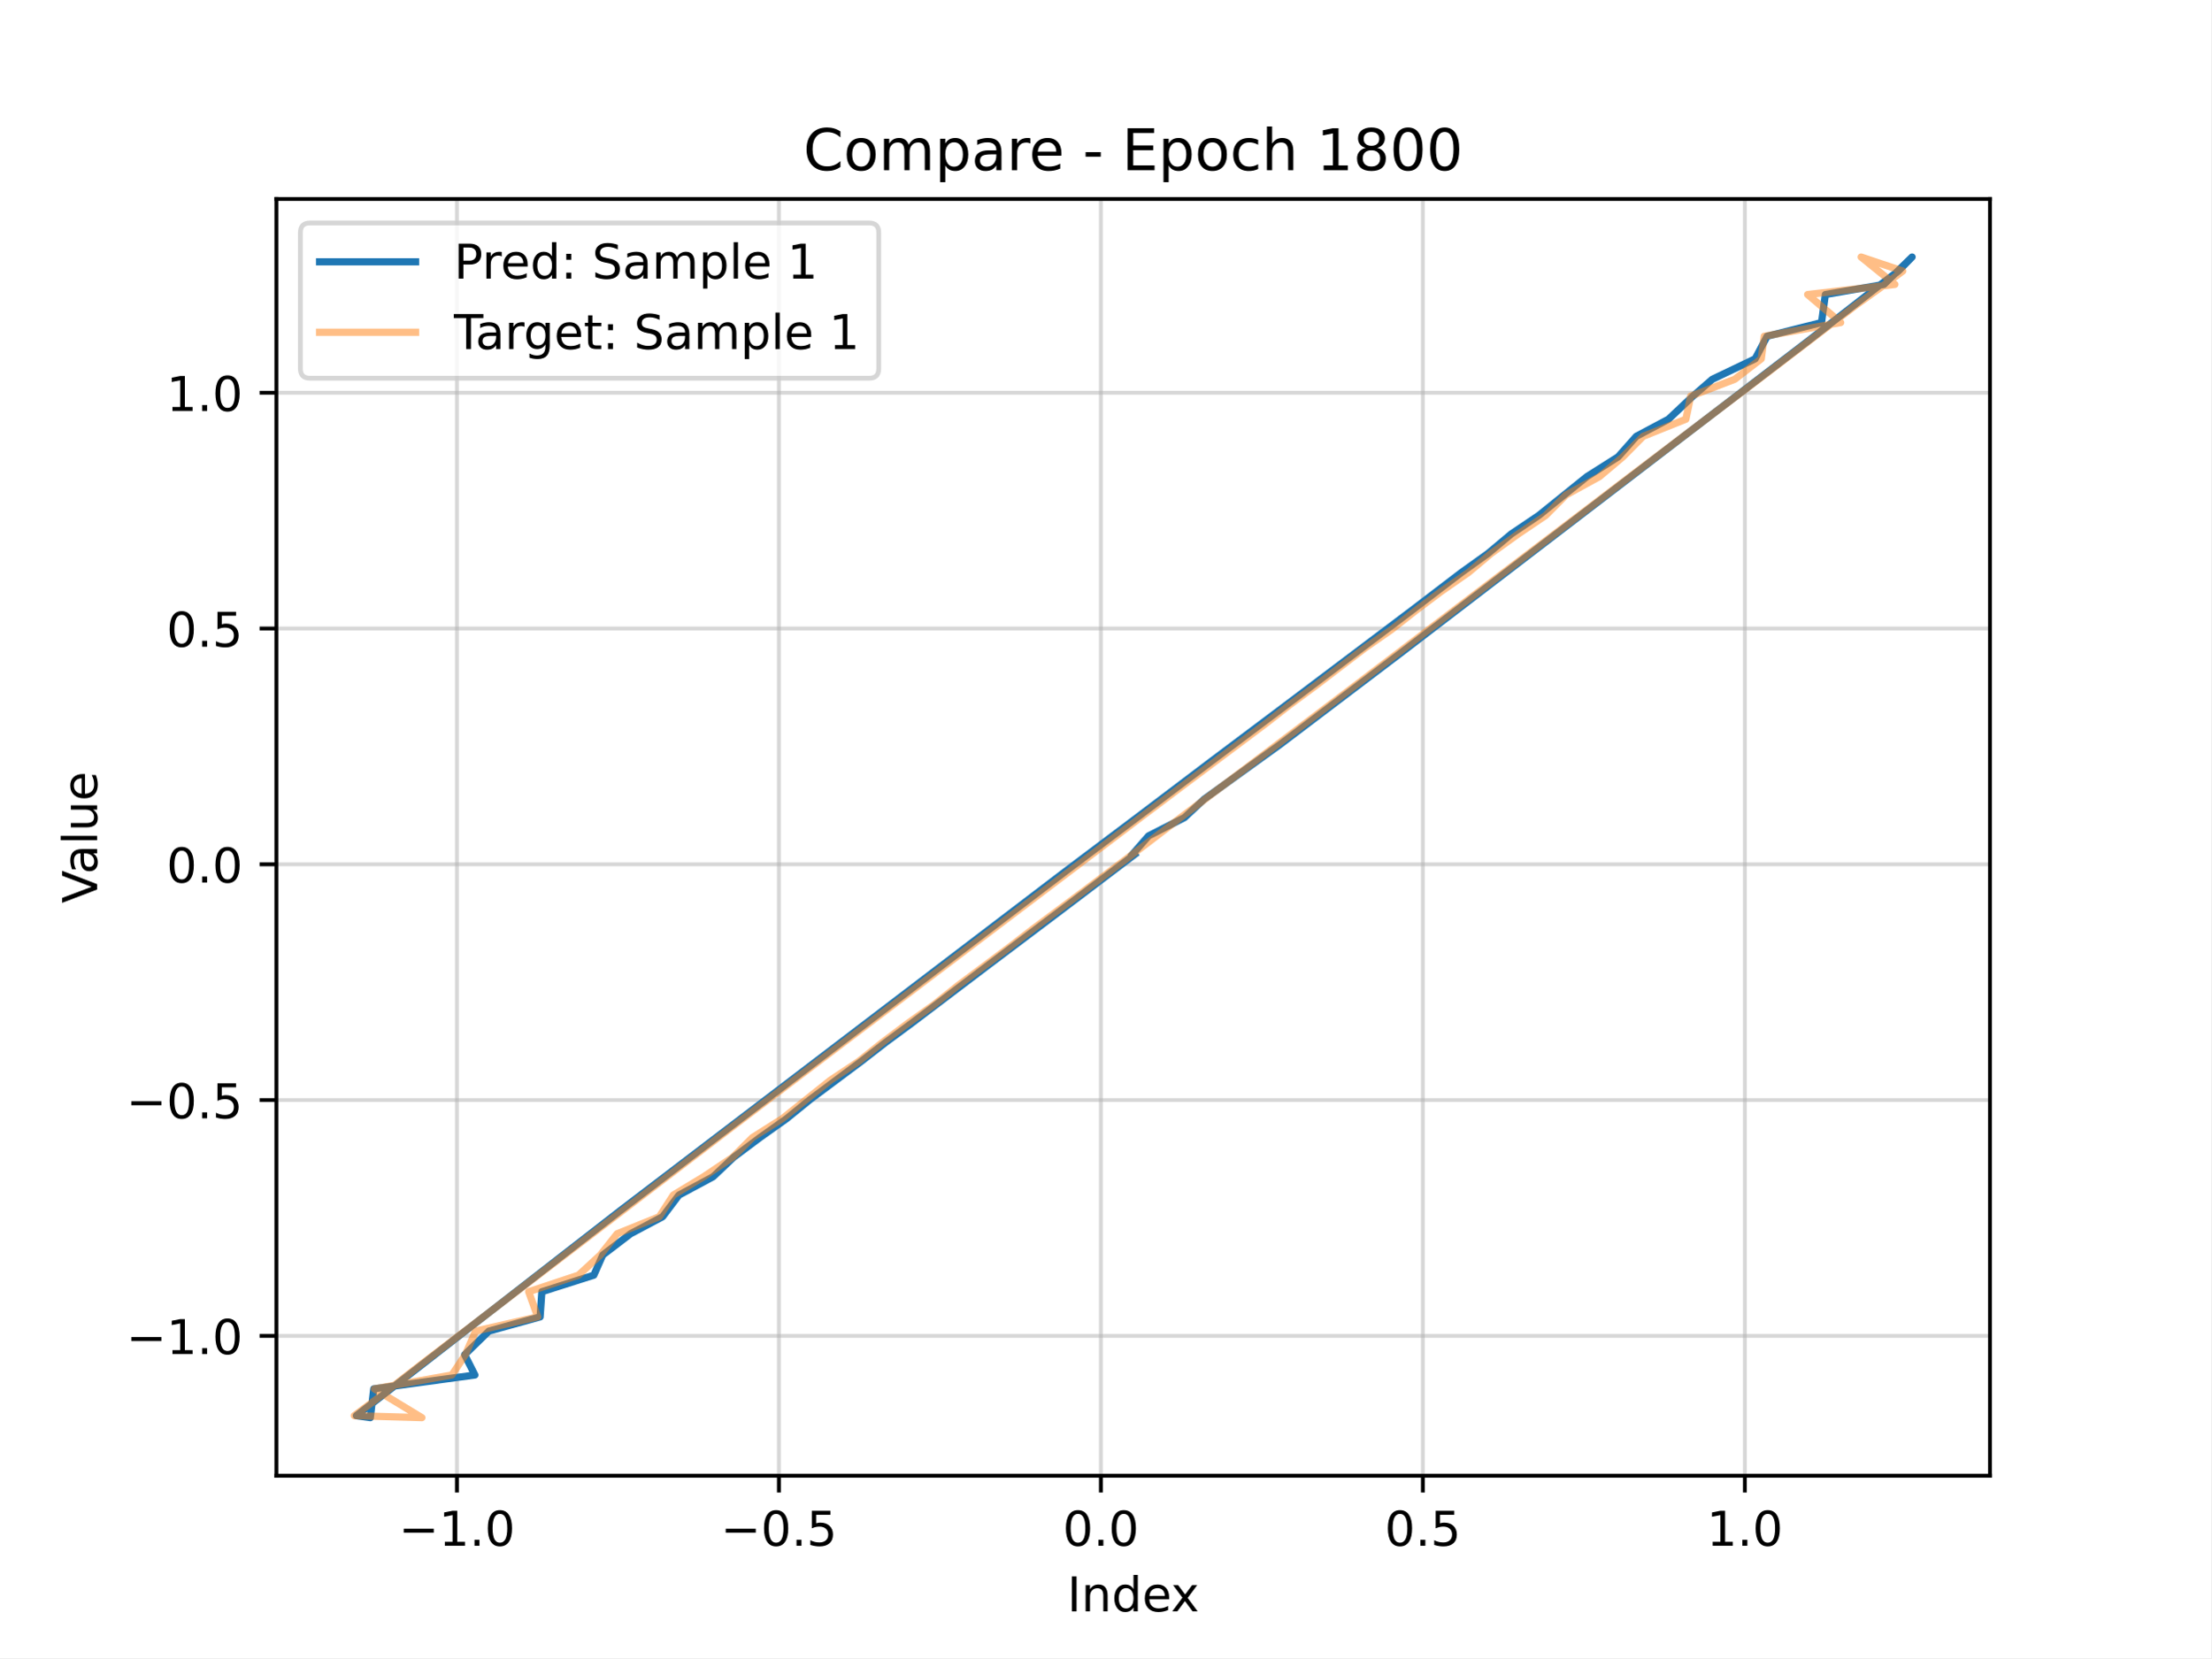
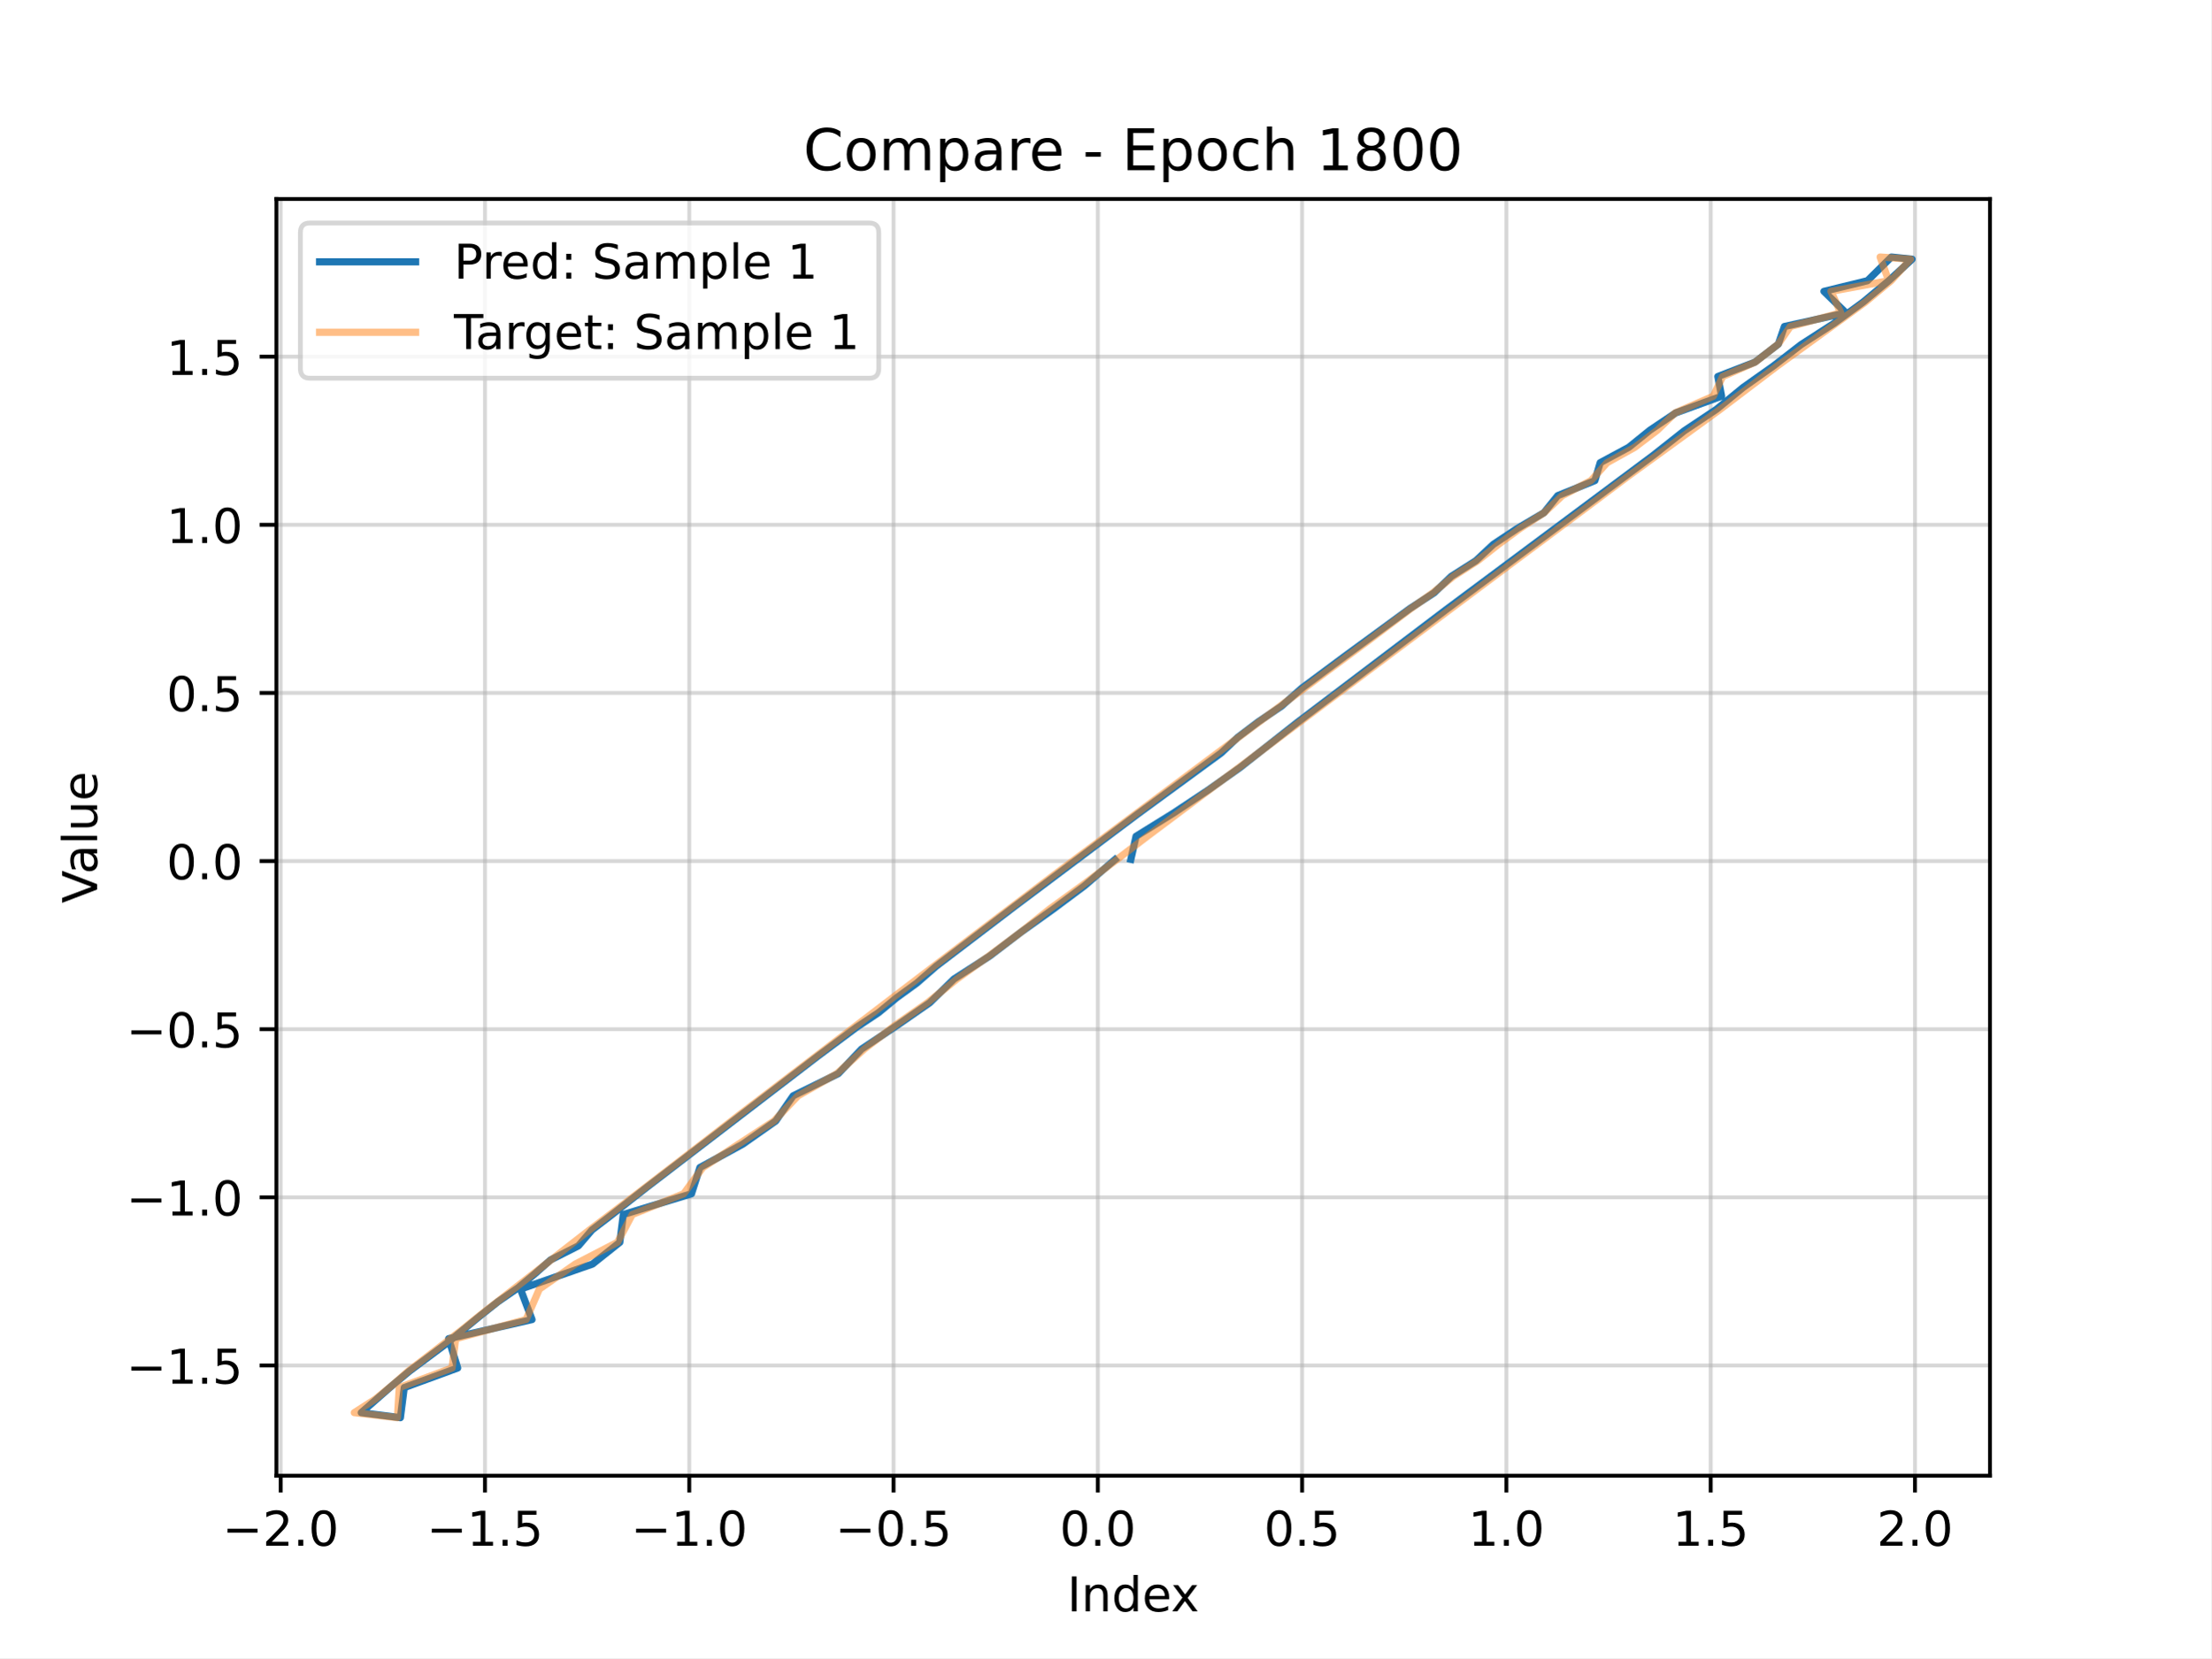
<svg xmlns="http://www.w3.org/2000/svg" xmlns:xlink="http://www.w3.org/1999/xlink" width="460.8pt" height="345.6pt" viewBox="0 0 460.8 345.6" version="1.1">
  <defs>
    <style type="text/css">*{stroke-linejoin: round; stroke-linecap: butt}</style>
  </defs>
  <g id="figure_1">
    <g id="patch_1">
      <path d="M 0 345.6  L 460.8 345.6  L 460.8 0  L 0 0  z " style="fill: #ffffff" />
    </g>
    <g id="axes_1">
      <g id="patch_2">
        <path d="M 57.6 307.584  L 414.72 307.584  L 414.72 41.472  L 57.6 41.472  z " style="fill: #ffffff" />
      </g>
      <g id="matplotlib.axis_1">
        <g id="xtick_1">
          <g id="line2d_1">
-             <path d="M 95.222 307.584  L 95.222 41.472  " clip-path="url(#p62a3e32795)" style="fill: none; stroke: #b0b0b0; stroke-opacity: 0.5; stroke-width: 0.8; stroke-linecap: square" />
+             <path d="M 58.492 307.584  L 58.492 41.472  " clip-path="url(#p20dc0b7705)" style="fill: none; stroke: #b0b0b0; stroke-opacity: 0.5; stroke-width: 0.8; stroke-linecap: square" />
          </g>
          <g id="line2d_2">
            <defs>
-               <path id="m753b77810e" d="M 0 0  L 0 3.5  " style="stroke: #000000; stroke-width: 0.8" />
-             </defs>
-             <g>
-               <use xlink:href="#m753b77810e" x="95.222" y="307.584" style="stroke: #000000; stroke-width: 0.8" />
+               <path id="mc7d17ba1d3" d="M 0 0  L 0 3.5  " style="stroke: #000000; stroke-width: 0.8" />
+             </defs>
+             <g>
+               <use xlink:href="#mc7d17ba1d3" x="58.492" y="307.584" style="stroke: #000000; stroke-width: 0.8" />
            </g>
          </g>
          <g id="text_1">
-             <g transform="translate(83.08013 322.1824) scale(0.1 -0.1)">
+             <g transform="translate(46.35071 322.1824) scale(0.1 -0.1)">
              <defs>
                <path id="DejaVuSans-2212" d="M 678 2272  L 4684 2272  L 4684 1741  L 678 1741  L 678 2272  z " transform="scale(0.015625)" />
-                 <path id="DejaVuSans-31" d="M 794 531  L 1825 531  L 1825 4091  L 703 3866  L 703 4441  L 1819 4666  L 2450 4666  L 2450 531  L 3481 531  L 3481 0  L 794 0  L 794 531  z " transform="scale(0.015625)" />
+                 <path id="DejaVuSans-32" d="M 1228 531  L 3431 531  L 3431 0  L 469 0  L 469 531  Q 828 903 1448 1529  Q 2069 2156 2228 2338  Q 2531 2678 2651 2914  Q 2772 3150 2772 3378  Q 2772 3750 2511 3984  Q 2250 4219 1831 4219  Q 1534 4219 1204 4116  Q 875 4013 500 3803  L 500 4441  Q 881 4594 1212 4672  Q 1544 4750 1819 4750  Q 2544 4750 2975 4387  Q 3406 4025 3406 3419  Q 3406 3131 3298 2873  Q 3191 2616 2906 2266  Q 2828 2175 2409 1742  Q 1991 1309 1228 531  z " transform="scale(0.015625)" />
                <path id="DejaVuSans-2e" d="M 684 794  L 1344 794  L 1344 0  L 684 0  L 684 794  z " transform="scale(0.015625)" />
                <path id="DejaVuSans-30" d="M 2034 4250  Q 1547 4250 1301 3770  Q 1056 3291 1056 2328  Q 1056 1369 1301 889  Q 1547 409 2034 409  Q 2525 409 2770 889  Q 3016 1369 3016 2328  Q 3016 3291 2770 3770  Q 2525 4250 2034 4250  z M 2034 4750  Q 2819 4750 3233 4129  Q 3647 3509 3647 2328  Q 3647 1150 3233 529  Q 2819 -91 2034 -91  Q 1250 -91 836 529  Q 422 1150 422 2328  Q 422 3509 836 4129  Q 1250 4750 2034 4750  z " transform="scale(0.015625)" />
              </defs>
              <use xlink:href="#DejaVuSans-2212" />
-               <use xlink:href="#DejaVuSans-31" transform="translate(83.78906 0)" />
+               <use xlink:href="#DejaVuSans-32" transform="translate(83.78906 0)" />
              <use xlink:href="#DejaVuSans-2e" transform="translate(147.4121 0)" />
              <use xlink:href="#DejaVuSans-30" transform="translate(179.1992 0)" />
            </g>
          </g>
        </g>
        <g id="xtick_2">
          <g id="line2d_3">
-             <path d="M 162.325 307.584  L 162.325 41.472  " clip-path="url(#p62a3e32795)" style="fill: none; stroke: #b0b0b0; stroke-opacity: 0.5; stroke-width: 0.8; stroke-linecap: square" />
+             <path d="M 101.067 307.584  L 101.067 41.472  " clip-path="url(#p20dc0b7705)" style="fill: none; stroke: #b0b0b0; stroke-opacity: 0.5; stroke-width: 0.8; stroke-linecap: square" />
          </g>
          <g id="line2d_4">
            <g>
-               <use xlink:href="#m753b77810e" x="162.325" y="307.584" style="stroke: #000000; stroke-width: 0.8" />
+               <use xlink:href="#mc7d17ba1d3" x="101.067" y="307.584" style="stroke: #000000; stroke-width: 0.8" />
            </g>
          </g>
          <g id="text_2">
-             <g transform="translate(150.184 322.1824) scale(0.1 -0.1)">
+             <g transform="translate(88.92594 322.1824) scale(0.1 -0.1)">
              <defs>
+                 <path id="DejaVuSans-31" d="M 794 531  L 1825 531  L 1825 4091  L 703 3866  L 703 4441  L 1819 4666  L 2450 4666  L 2450 531  L 3481 531  L 3481 0  L 794 0  L 794 531  z " transform="scale(0.015625)" />
                <path id="DejaVuSans-35" d="M 691 4666  L 3169 4666  L 3169 4134  L 1269 4134  L 1269 2991  Q 1406 3038 1543 3061  Q 1681 3084 1819 3084  Q 2600 3084 3056 2656  Q 3513 2228 3513 1497  Q 3513 744 3044 326  Q 2575 -91 1722 -91  Q 1428 -91 1123 -41  Q 819 9 494 109  L 494 744  Q 775 591 1075 516  Q 1375 441 1709 441  Q 2250 441 2565 725  Q 2881 1009 2881 1497  Q 2881 1984 2565 2268  Q 2250 2553 1709 2553  Q 1456 2553 1204 2497  Q 953 2441 691 2322  L 691 4666  z " transform="scale(0.015625)" />
              </defs>
              <use xlink:href="#DejaVuSans-2212" />
-               <use xlink:href="#DejaVuSans-30" transform="translate(83.78906 0)" />
+               <use xlink:href="#DejaVuSans-31" transform="translate(83.78906 0)" />
              <use xlink:href="#DejaVuSans-2e" transform="translate(147.4121 0)" />
              <use xlink:href="#DejaVuSans-35" transform="translate(179.1992 0)" />
            </g>
          </g>
        </g>
        <g id="xtick_3">
          <g id="line2d_5">
-             <path d="M 229.429 307.584  L 229.429 41.472  " clip-path="url(#p62a3e32795)" style="fill: none; stroke: #b0b0b0; stroke-opacity: 0.5; stroke-width: 0.8; stroke-linecap: square" />
+             <path d="M 143.643 307.584  L 143.643 41.472  " clip-path="url(#p20dc0b7705)" style="fill: none; stroke: #b0b0b0; stroke-opacity: 0.5; stroke-width: 0.8; stroke-linecap: square" />
          </g>
          <g id="line2d_6">
            <g>
-               <use xlink:href="#m753b77810e" x="229.429" y="307.584" style="stroke: #000000; stroke-width: 0.8" />
+               <use xlink:href="#mc7d17ba1d3" x="143.643" y="307.584" style="stroke: #000000; stroke-width: 0.8" />
            </g>
          </g>
          <g id="text_3">
-             <g transform="translate(221.4778 322.1824) scale(0.1 -0.1)">
-               <use xlink:href="#DejaVuSans-30" />
-               <use xlink:href="#DejaVuSans-2e" transform="translate(63.62305 0)" />
-               <use xlink:href="#DejaVuSans-30" transform="translate(95.41016 0)" />
+             <g transform="translate(131.5012 322.1824) scale(0.1 -0.1)">
+               <use xlink:href="#DejaVuSans-2212" />
+               <use xlink:href="#DejaVuSans-31" transform="translate(83.78906 0)" />
+               <use xlink:href="#DejaVuSans-2e" transform="translate(147.4121 0)" />
+               <use xlink:href="#DejaVuSans-30" transform="translate(179.1992 0)" />
            </g>
          </g>
        </g>
        <g id="xtick_4">
          <g id="line2d_7">
-             <path d="M 296.533 307.584  L 296.533 41.472  " clip-path="url(#p62a3e32795)" style="fill: none; stroke: #b0b0b0; stroke-opacity: 0.5; stroke-width: 0.8; stroke-linecap: square" />
+             <path d="M 186.218 307.584  L 186.218 41.472  " clip-path="url(#p20dc0b7705)" style="fill: none; stroke: #b0b0b0; stroke-opacity: 0.5; stroke-width: 0.8; stroke-linecap: square" />
          </g>
          <g id="line2d_8">
            <g>
-               <use xlink:href="#m753b77810e" x="296.533" y="307.584" style="stroke: #000000; stroke-width: 0.8" />
+               <use xlink:href="#mc7d17ba1d3" x="186.218" y="307.584" style="stroke: #000000; stroke-width: 0.8" />
            </g>
          </g>
          <g id="text_4">
-             <g transform="translate(288.5817 322.1824) scale(0.1 -0.1)">
-               <use xlink:href="#DejaVuSans-30" />
-               <use xlink:href="#DejaVuSans-2e" transform="translate(63.62305 0)" />
-               <use xlink:href="#DejaVuSans-35" transform="translate(95.41016 0)" />
+             <g transform="translate(174.0764 322.1824) scale(0.1 -0.1)">
+               <use xlink:href="#DejaVuSans-2212" />
+               <use xlink:href="#DejaVuSans-30" transform="translate(83.78906 0)" />
+               <use xlink:href="#DejaVuSans-2e" transform="translate(147.4121 0)" />
+               <use xlink:href="#DejaVuSans-35" transform="translate(179.1992 0)" />
            </g>
          </g>
        </g>
        <g id="xtick_5">
          <g id="line2d_9">
-             <path d="M 363.637 307.584  L 363.637 41.472  " clip-path="url(#p62a3e32795)" style="fill: none; stroke: #b0b0b0; stroke-opacity: 0.5; stroke-width: 0.8; stroke-linecap: square" />
+             <path d="M 228.793 307.584  L 228.793 41.472  " clip-path="url(#p20dc0b7705)" style="fill: none; stroke: #b0b0b0; stroke-opacity: 0.5; stroke-width: 0.8; stroke-linecap: square" />
          </g>
          <g id="line2d_10">
            <g>
-               <use xlink:href="#m753b77810e" x="363.637" y="307.584" style="stroke: #000000; stroke-width: 0.8" />
+               <use xlink:href="#mc7d17ba1d3" x="228.793" y="307.584" style="stroke: #000000; stroke-width: 0.8" />
            </g>
          </g>
          <g id="text_5">
-             <g transform="translate(355.6856 322.1824) scale(0.1 -0.1)">
+             <g transform="translate(220.8415 322.1824) scale(0.1 -0.1)">
+               <use xlink:href="#DejaVuSans-30" />
+               <use xlink:href="#DejaVuSans-2e" transform="translate(63.62305 0)" />
+               <use xlink:href="#DejaVuSans-30" transform="translate(95.41016 0)" />
+             </g>
+           </g>
+         </g>
+         <g id="xtick_6">
+           <g id="line2d_11">
+             <path d="M 271.368 307.584  L 271.368 41.472  " clip-path="url(#p20dc0b7705)" style="fill: none; stroke: #b0b0b0; stroke-opacity: 0.5; stroke-width: 0.8; stroke-linecap: square" />
+           </g>
+           <g id="line2d_12">
+             <g>
+               <use xlink:href="#mc7d17ba1d3" x="271.368" y="307.584" style="stroke: #000000; stroke-width: 0.8" />
+             </g>
+           </g>
+           <g id="text_6">
+             <g transform="translate(263.4167 322.1824) scale(0.1 -0.1)">
+               <use xlink:href="#DejaVuSans-30" />
+               <use xlink:href="#DejaVuSans-2e" transform="translate(63.62305 0)" />
+               <use xlink:href="#DejaVuSans-35" transform="translate(95.41016 0)" />
+             </g>
+           </g>
+         </g>
+         <g id="xtick_7">
+           <g id="line2d_13">
+             <path d="M 313.943 307.584  L 313.943 41.472  " clip-path="url(#p20dc0b7705)" style="fill: none; stroke: #b0b0b0; stroke-opacity: 0.5; stroke-width: 0.8; stroke-linecap: square" />
+           </g>
+           <g id="line2d_14">
+             <g>
+               <use xlink:href="#mc7d17ba1d3" x="313.943" y="307.584" style="stroke: #000000; stroke-width: 0.8" />
+             </g>
+           </g>
+           <g id="text_7">
+             <g transform="translate(305.9919 322.1824) scale(0.1 -0.1)">
              <use xlink:href="#DejaVuSans-31" />
              <use xlink:href="#DejaVuSans-2e" transform="translate(63.62305 0)" />
              <use xlink:href="#DejaVuSans-30" transform="translate(95.41016 0)" />
            </g>
          </g>
        </g>
-         <g id="text_6">
+         <g id="xtick_8">
+           <g id="line2d_15">
+             <path d="M 356.519 307.584  L 356.519 41.472  " clip-path="url(#p20dc0b7705)" style="fill: none; stroke: #b0b0b0; stroke-opacity: 0.5; stroke-width: 0.8; stroke-linecap: square" />
+           </g>
+           <g id="line2d_16">
+             <g>
+               <use xlink:href="#mc7d17ba1d3" x="356.519" y="307.584" style="stroke: #000000; stroke-width: 0.8" />
+             </g>
+           </g>
+           <g id="text_8">
+             <g transform="translate(348.5672 322.1824) scale(0.1 -0.1)">
+               <use xlink:href="#DejaVuSans-31" />
+               <use xlink:href="#DejaVuSans-2e" transform="translate(63.62305 0)" />
+               <use xlink:href="#DejaVuSans-35" transform="translate(95.41016 0)" />
+             </g>
+           </g>
+         </g>
+         <g id="xtick_9">
+           <g id="line2d_17">
+             <path d="M 399.094 307.584  L 399.094 41.472  " clip-path="url(#p20dc0b7705)" style="fill: none; stroke: #b0b0b0; stroke-opacity: 0.5; stroke-width: 0.8; stroke-linecap: square" />
+           </g>
+           <g id="line2d_18">
+             <g>
+               <use xlink:href="#mc7d17ba1d3" x="399.094" y="307.584" style="stroke: #000000; stroke-width: 0.8" />
+             </g>
+           </g>
+           <g id="text_9">
+             <g transform="translate(391.1424 322.1824) scale(0.1 -0.1)">
+               <use xlink:href="#DejaVuSans-32" />
+               <use xlink:href="#DejaVuSans-2e" transform="translate(63.62305 0)" />
+               <use xlink:href="#DejaVuSans-30" transform="translate(95.41016 0)" />
+             </g>
+           </g>
+         </g>
+         <g id="text_10">
          <g transform="translate(222.3936 335.8606) scale(0.1 -0.1)">
            <defs>
              <path id="DejaVuSans-49" d="M 628 4666  L 1259 4666  L 1259 0  L 628 0  L 628 4666  z " transform="scale(0.015625)" />
              <path id="DejaVuSans-6e" d="M 3513 2113  L 3513 0  L 2938 0  L 2938 2094  Q 2938 2591 2744 2837  Q 2550 3084 2163 3084  Q 1697 3084 1428 2787  Q 1159 2491 1159 1978  L 1159 0  L 581 0  L 581 3500  L 1159 3500  L 1159 2956  Q 1366 3272 1645 3428  Q 1925 3584 2291 3584  Q 2894 3584 3203 3211  Q 3513 2838 3513 2113  z " transform="scale(0.015625)" />
              <path id="DejaVuSans-64" d="M 2906 2969  L 2906 4863  L 3481 4863  L 3481 0  L 2906 0  L 2906 525  Q 2725 213 2448 61  Q 2172 -91 1784 -91  Q 1150 -91 751 415  Q 353 922 353 1747  Q 353 2572 751 3078  Q 1150 3584 1784 3584  Q 2172 3584 2448 3432  Q 2725 3281 2906 2969  z M 947 1747  Q 947 1113 1208 752  Q 1469 391 1925 391  Q 2381 391 2643 752  Q 2906 1113 2906 1747  Q 2906 2381 2643 2742  Q 2381 3103 1925 3103  Q 1469 3103 1208 2742  Q 947 2381 947 1747  z " transform="scale(0.015625)" />
              <path id="DejaVuSans-65" d="M 3597 1894  L 3597 1613  L 953 1613  Q 991 1019 1311 708  Q 1631 397 2203 397  Q 2534 397 2845 478  Q 3156 559 3463 722  L 3463 178  Q 3153 47 2828 -22  Q 2503 -91 2169 -91  Q 1331 -91 842 396  Q 353 884 353 1716  Q 353 2575 817 3079  Q 1281 3584 2069 3584  Q 2775 3584 3186 3129  Q 3597 2675 3597 1894  z M 3022 2063  Q 3016 2534 2758 2815  Q 2500 3097 2075 3097  Q 1594 3097 1305 2825  Q 1016 2553 972 2059  L 3022 2063  z " transform="scale(0.015625)" />
              <path id="DejaVuSans-78" d="M 3513 3500  L 2247 1797  L 3578 0  L 2900 0  L 1881 1375  L 863 0  L 184 0  L 1544 1831  L 300 3500  L 978 3500  L 1906 2253  L 2834 3500  L 3513 3500  z " transform="scale(0.015625)" />
            </defs>
            <use xlink:href="#DejaVuSans-49" />
            <use xlink:href="#DejaVuSans-6e" transform="translate(29.49219 0)" />
            <use xlink:href="#DejaVuSans-64" transform="translate(92.87109 0)" />
            <use xlink:href="#DejaVuSans-65" transform="translate(156.3477 0)" />
            <use xlink:href="#DejaVuSans-78" transform="translate(216.1211 0)" />
          </g>
        </g>
      </g>
      <g id="matplotlib.axis_2">
        <g id="ytick_1">
-           <g id="line2d_11">
-             <path d="M 57.6 278.435  L 414.72 278.435  " clip-path="url(#p62a3e32795)" style="fill: none; stroke: #b0b0b0; stroke-opacity: 0.5; stroke-width: 0.8; stroke-linecap: square" />
-           </g>
-           <g id="line2d_12">
-             <defs>
-               <path id="m5dc4ba944e" d="M 0 0  L -3.5 0  " style="stroke: #000000; stroke-width: 0.8" />
-             </defs>
-             <g>
-               <use xlink:href="#m5dc4ba944e" x="57.6" y="278.435" style="stroke: #000000; stroke-width: 0.8" />
-             </g>
-           </g>
-           <g id="text_7">
-             <g transform="translate(26.31719 282.2339) scale(0.1 -0.1)">
+           <g id="line2d_19">
+             <path d="M 57.6 284.604  L 414.72 284.604  " clip-path="url(#p20dc0b7705)" style="fill: none; stroke: #b0b0b0; stroke-opacity: 0.5; stroke-width: 0.8; stroke-linecap: square" />
+           </g>
+           <g id="line2d_20">
+             <defs>
+               <path id="mb93d6763cd" d="M 0 0  L -3.5 0  " style="stroke: #000000; stroke-width: 0.8" />
+             </defs>
+             <g>
+               <use xlink:href="#mb93d6763cd" x="57.6" y="284.604" style="stroke: #000000; stroke-width: 0.8" />
+             </g>
+           </g>
+           <g id="text_11">
+             <g transform="translate(26.31719 288.4031) scale(0.1 -0.1)">
              <use xlink:href="#DejaVuSans-2212" />
              <use xlink:href="#DejaVuSans-31" transform="translate(83.78906 0)" />
              <use xlink:href="#DejaVuSans-2e" transform="translate(147.4121 0)" />
+               <use xlink:href="#DejaVuSans-35" transform="translate(179.1992 0)" />
+             </g>
+           </g>
+         </g>
+         <g id="ytick_2">
+           <g id="line2d_21">
+             <path d="M 57.6 249.56  L 414.72 249.56  " clip-path="url(#p20dc0b7705)" style="fill: none; stroke: #b0b0b0; stroke-opacity: 0.5; stroke-width: 0.8; stroke-linecap: square" />
+           </g>
+           <g id="line2d_22">
+             <g>
+               <use xlink:href="#mb93d6763cd" x="57.6" y="249.56" style="stroke: #000000; stroke-width: 0.8" />
+             </g>
+           </g>
+           <g id="text_12">
+             <g transform="translate(26.31719 253.3591) scale(0.1 -0.1)">
+               <use xlink:href="#DejaVuSans-2212" />
+               <use xlink:href="#DejaVuSans-31" transform="translate(83.78906 0)" />
+               <use xlink:href="#DejaVuSans-2e" transform="translate(147.4121 0)" />
              <use xlink:href="#DejaVuSans-30" transform="translate(179.1992 0)" />
            </g>
          </g>
        </g>
-         <g id="ytick_2">
-           <g id="line2d_13">
-             <path d="M 57.6 229.29  L 414.72 229.29  " clip-path="url(#p62a3e32795)" style="fill: none; stroke: #b0b0b0; stroke-opacity: 0.5; stroke-width: 0.8; stroke-linecap: square" />
-           </g>
-           <g id="line2d_14">
-             <g>
-               <use xlink:href="#m5dc4ba944e" x="57.6" y="229.29" style="stroke: #000000; stroke-width: 0.8" />
-             </g>
-           </g>
-           <g id="text_8">
-             <g transform="translate(26.31719 233.0888) scale(0.1 -0.1)">
+         <g id="ytick_3">
+           <g id="line2d_23">
+             <path d="M 57.6 214.516  L 414.72 214.516  " clip-path="url(#p20dc0b7705)" style="fill: none; stroke: #b0b0b0; stroke-opacity: 0.5; stroke-width: 0.8; stroke-linecap: square" />
+           </g>
+           <g id="line2d_24">
+             <g>
+               <use xlink:href="#mb93d6763cd" x="57.6" y="214.516" style="stroke: #000000; stroke-width: 0.8" />
+             </g>
+           </g>
+           <g id="text_13">
+             <g transform="translate(26.31719 218.3152) scale(0.1 -0.1)">
              <use xlink:href="#DejaVuSans-2212" />
              <use xlink:href="#DejaVuSans-30" transform="translate(83.78906 0)" />
              <use xlink:href="#DejaVuSans-2e" transform="translate(147.4121 0)" />
              <use xlink:href="#DejaVuSans-35" transform="translate(179.1992 0)" />
            </g>
          </g>
        </g>
-         <g id="ytick_3">
-           <g id="line2d_15">
-             <path d="M 57.6 180.145  L 414.72 180.145  " clip-path="url(#p62a3e32795)" style="fill: none; stroke: #b0b0b0; stroke-opacity: 0.5; stroke-width: 0.8; stroke-linecap: square" />
-           </g>
-           <g id="line2d_16">
-             <g>
-               <use xlink:href="#m5dc4ba944e" x="57.6" y="180.145" style="stroke: #000000; stroke-width: 0.8" />
-             </g>
-           </g>
-           <g id="text_9">
-             <g transform="translate(34.69687 183.9438) scale(0.1 -0.1)">
+         <g id="ytick_4">
+           <g id="line2d_25">
+             <path d="M 57.6 179.472  L 414.72 179.472  " clip-path="url(#p20dc0b7705)" style="fill: none; stroke: #b0b0b0; stroke-opacity: 0.5; stroke-width: 0.8; stroke-linecap: square" />
+           </g>
+           <g id="line2d_26">
+             <g>
+               <use xlink:href="#mb93d6763cd" x="57.6" y="179.472" style="stroke: #000000; stroke-width: 0.8" />
+             </g>
+           </g>
+           <g id="text_14">
+             <g transform="translate(34.69687 183.2712) scale(0.1 -0.1)">
              <use xlink:href="#DejaVuSans-30" />
              <use xlink:href="#DejaVuSans-2e" transform="translate(63.62305 0)" />
              <use xlink:href="#DejaVuSans-30" transform="translate(95.41016 0)" />
            </g>
          </g>
        </g>
-         <g id="ytick_4">
-           <g id="line2d_17">
-             <path d="M 57.6 130.999  L 414.72 130.999  " clip-path="url(#p62a3e32795)" style="fill: none; stroke: #b0b0b0; stroke-opacity: 0.5; stroke-width: 0.8; stroke-linecap: square" />
-           </g>
-           <g id="line2d_18">
-             <g>
-               <use xlink:href="#m5dc4ba944e" x="57.6" y="130.999" style="stroke: #000000; stroke-width: 0.8" />
-             </g>
-           </g>
-           <g id="text_10">
-             <g transform="translate(34.69687 134.7987) scale(0.1 -0.1)">
+         <g id="ytick_5">
+           <g id="line2d_27">
+             <path d="M 57.6 144.428  L 414.72 144.428  " clip-path="url(#p20dc0b7705)" style="fill: none; stroke: #b0b0b0; stroke-opacity: 0.5; stroke-width: 0.8; stroke-linecap: square" />
+           </g>
+           <g id="line2d_28">
+             <g>
+               <use xlink:href="#mb93d6763cd" x="57.6" y="144.428" style="stroke: #000000; stroke-width: 0.8" />
+             </g>
+           </g>
+           <g id="text_15">
+             <g transform="translate(34.69687 148.2273) scale(0.1 -0.1)">
              <use xlink:href="#DejaVuSans-30" />
              <use xlink:href="#DejaVuSans-2e" transform="translate(63.62305 0)" />
              <use xlink:href="#DejaVuSans-35" transform="translate(95.41016 0)" />
            </g>
          </g>
        </g>
-         <g id="ytick_5">
-           <g id="line2d_19">
-             <path d="M 57.6 81.854  L 414.72 81.854  " clip-path="url(#p62a3e32795)" style="fill: none; stroke: #b0b0b0; stroke-opacity: 0.5; stroke-width: 0.8; stroke-linecap: square" />
-           </g>
-           <g id="line2d_20">
-             <g>
-               <use xlink:href="#m5dc4ba944e" x="57.6" y="81.854" style="stroke: #000000; stroke-width: 0.8" />
-             </g>
-           </g>
-           <g id="text_11">
-             <g transform="translate(34.69687 85.65366) scale(0.1 -0.1)">
+         <g id="ytick_6">
+           <g id="line2d_29">
+             <path d="M 57.6 109.384  L 414.72 109.384  " clip-path="url(#p20dc0b7705)" style="fill: none; stroke: #b0b0b0; stroke-opacity: 0.5; stroke-width: 0.8; stroke-linecap: square" />
+           </g>
+           <g id="line2d_30">
+             <g>
+               <use xlink:href="#mb93d6763cd" x="57.6" y="109.384" style="stroke: #000000; stroke-width: 0.8" />
+             </g>
+           </g>
+           <g id="text_16">
+             <g transform="translate(34.69687 113.1833) scale(0.1 -0.1)">
              <use xlink:href="#DejaVuSans-31" />
              <use xlink:href="#DejaVuSans-2e" transform="translate(63.62305 0)" />
              <use xlink:href="#DejaVuSans-30" transform="translate(95.41016 0)" />
            </g>
          </g>
        </g>
-         <g id="text_12">
+         <g id="ytick_7">
+           <g id="line2d_31">
+             <path d="M 57.6 74.34  L 414.72 74.34  " clip-path="url(#p20dc0b7705)" style="fill: none; stroke: #b0b0b0; stroke-opacity: 0.5; stroke-width: 0.8; stroke-linecap: square" />
+           </g>
+           <g id="line2d_32">
+             <g>
+               <use xlink:href="#mb93d6763cd" x="57.6" y="74.34" style="stroke: #000000; stroke-width: 0.8" />
+             </g>
+           </g>
+           <g id="text_17">
+             <g transform="translate(34.69687 78.13939) scale(0.1 -0.1)">
+               <use xlink:href="#DejaVuSans-31" />
+               <use xlink:href="#DejaVuSans-2e" transform="translate(63.62305 0)" />
+               <use xlink:href="#DejaVuSans-35" transform="translate(95.41016 0)" />
+             </g>
+           </g>
+         </g>
+         <g id="text_18">
          <g transform="translate(20.2375 188.2593) rotate(-90) scale(0.1 -0.1)">
            <defs>
              <path id="DejaVuSans-56" d="M 1831 0  L 50 4666  L 709 4666  L 2188 738  L 3669 4666  L 4325 4666  L 2547 0  L 1831 0  z " transform="scale(0.015625)" />
              <path id="DejaVuSans-61" d="M 2194 1759  Q 1497 1759 1228 1600  Q 959 1441 959 1056  Q 959 750 1161 570  Q 1363 391 1709 391  Q 2188 391 2477 730  Q 2766 1069 2766 1631  L 2766 1759  L 2194 1759  z M 3341 1997  L 3341 0  L 2766 0  L 2766 531  Q 2569 213 2275 61  Q 1981 -91 1556 -91  Q 1019 -91 701 211  Q 384 513 384 1019  Q 384 1609 779 1909  Q 1175 2209 1959 2209  L 2766 2209  L 2766 2266  Q 2766 2663 2505 2880  Q 2244 3097 1772 3097  Q 1472 3097 1187 3025  Q 903 2953 641 2809  L 641 3341  Q 956 3463 1253 3523  Q 1550 3584 1831 3584  Q 2591 3584 2966 3190  Q 3341 2797 3341 1997  z " transform="scale(0.015625)" />
              <path id="DejaVuSans-6c" d="M 603 4863  L 1178 4863  L 1178 0  L 603 0  L 603 4863  z " transform="scale(0.015625)" />
              <path id="DejaVuSans-75" d="M 544 1381  L 544 3500  L 1119 3500  L 1119 1403  Q 1119 906 1312 657  Q 1506 409 1894 409  Q 2359 409 2629 706  Q 2900 1003 2900 1516  L 2900 3500  L 3475 3500  L 3475 0  L 2900 0  L 2900 538  Q 2691 219 2414 64  Q 2138 -91 1772 -91  Q 1169 -91 856 284  Q 544 659 544 1381  z M 1991 3584  L 1991 3584  z " transform="scale(0.015625)" />
            </defs>
            <use xlink:href="#DejaVuSans-56" />
            <use xlink:href="#DejaVuSans-61" transform="translate(60.6582 0)" />
            <use xlink:href="#DejaVuSans-6c" transform="translate(121.9375 0)" />
            <use xlink:href="#DejaVuSans-75" transform="translate(149.7207 0)" />
            <use xlink:href="#DejaVuSans-65" transform="translate(213.0996 0)" />
          </g>
        </g>
      </g>
-       <g id="line2d_21">
-         <path d="M 236.026 178.047  L 239.357 174.225  L 246.839 170.416  L 250.95 166.571  L 266.716 155.21  L 291.651 136.305  L 377.404 70.613  L 390.97 60.031  L 395.63 56.487  L 398.487 53.568  L 392.614 59.275  L 380.417 61.386  L 379.612 67.226  L 368.28 70.079  L 365.79 74.777  L 356.857 79.046  L 352.815 82.566  L 347.722 87.37  L 341.026 90.93  L 337.23 95.212  L 330.726 99.333  L 320.696 107.422  L 314.956 111.291  L 310.109 115.359  L 304.567 119.325  L 294.227 127.222  L 268.04 146.965  L 252.518 158.623  L 237.155 170.252  L 221.935 181.706  L 129.265 252.328  L 74.264 295.074  L 77.171 295.488  L 77.885 289.485  L 98.966 286.596  L 96.829 282.368  L 101.881 277.448  L 112.555 274.488  L 112.924 269.239  L 123.747 265.79  L 125.606 261.59  L 131.397 257.16  L 138.076 253.615  L 141.478 249.102  L 148.595 245.281  L 152.886 241.214  L 158.382 237.099  L 163.9 233.181  L 168.856 229.159  L 179.43 221.261  L 184.584 217.26  L 189.92 213.324  L 205.591 201.439  L 221.083 189.757  L 236.451 178.107  L 236.451 178.107  " clip-path="url(#p62a3e32795)" style="fill: none; stroke: #1f77b4; stroke-width: 1.5; stroke-linecap: square" />
-       </g>
-       <g id="line2d_22">
-         <path d="M 236.044 178.047  L 246.045 170.416  L 281.19 143.836  L 310.669 121.411  L 330.054 106.701  L 339.612 99.423  L 368.212 77.773  L 386.884 63.522  L 391.779 60.031  L 396.542 56.487  L 387.865 53.568  L 394.904 59.275  L 376.719 61.386  L 383.607 67.226  L 367.68 70.079  L 367.054 74.777  L 361.524 79.046  L 352.346 82.566  L 351.345 87.37  L 342.447 90.93  L 338.212 95.212  L 333.327 99.333  L 326.359 103.158  L 322.13 107.422  L 316.393 111.291  L 310.736 115.359  L 306.013 119.325  L 300.316 123.286  L 295.076 127.222  L 290.023 131.191  L 284.393 135.112  L 274.052 143.012  L 268.697 146.965  L 263.72 150.848  L 248.114 162.538  L 237.865 170.252  L 153.599 234.108  L 87.613 284.507  L 78.549 291.555  L 73.833 295.074  L 87.918 295.488  L 78.021 289.485  L 94.161 286.596  L 96.974 282.368  L 99.105 277.448  L 112.059 274.488  L 110.173 269.239  L 120.556 265.79  L 125.104 261.59  L 128.603 257.16  L 137.386 253.615  L 140.308 249.102  L 146.624 245.281  L 152.696 241.214  L 156.819 237.099  L 163.015 233.181  L 173.035 225.173  L 178.914 221.261  L 183.93 217.26  L 189.162 213.324  L 194.745 209.339  L 199.663 205.414  L 210.179 197.565  L 215.287 193.618  L 225.712 185.847  L 235.965 178.107  L 235.965 178.107  " clip-path="url(#p62a3e32795)" style="fill: none; stroke: #ff7f0e; stroke-opacity: 0.5; stroke-width: 1.5; stroke-linecap: square" />
+       <g id="line2d_33">
+         <path d="M 235.679 179.112  L 236.755 174.307  L 244.506 169.508  L 251.689 164.739  L 258.425 159.98  L 270.408 150.538  L 301.211 127.191  L 344.54 94.906  L 350.986 89.802  L 357.754 85.282  L 363.266 80.764  L 369.606 76.269  L 375.363 71.814  L 382.244 67.375  L 388.318 62.928  L 393.676 58.462  L 398.487 54.021  L 394.174 53.568  L 389.19 58.501  L 380.117 60.724  L 384.694 65.203  L 371.882 68.046  L 370.623 71.718  L 365.737 75.476  L 358.005 78.473  L 358.786 82.571  L 349.231 86.051  L 343.859 89.658  L 339.458 93.219  L 333.492 96.432  L 332.383 100.166  L 324.638 103.3  L 321.769 106.861  L 316.211 110.143  L 311.213 113.46  L 307.569 116.878  L 302.483 120.106  L 298.884 123.546  L 293.838 126.837  L 280.207 136.813  L 271.281 143.447  L 267.094 147.159  L 262.244 150.436  L 257.949 153.688  L 254.492 156.939  L 237.017 169.73  L 211.576 188.826  L 195.082 201.401  L 191.07 204.902  L 186.816 207.992  L 183.095 211.063  L 178.505 214.123  L 170.324 220.223  L 134.782 247.476  L 127.21 253.421  L 123.354 256.375  L 120.529 259.683  L 114.731 262.614  L 111.433 265.527  L 107.969 268.43  L 103.756 271.336  L 100.082 274.251  L 93.023 280.057  L 85.269 285.838  L 81.784 288.742  L 75.28 294.443  L 83.432 295.488  L 84.244 289.221  L 95.376 285.137  L 93.49 279.032  L 110.872 275.046  L 108.467 268.693  L 123.464 263.481  L 129.163 258.941  L 129.897 253.147  L 144.101 248.827  L 145.854 243.356  L 154.786 238.484  L 161.655 233.661  L 165.285 228.408  L 174.704 223.779  L 179.536 218.673  L 186.798 213.833  L 193.761 209.002  L 198.8 204.066  L 206.282 199.246  L 212.72 194.333  L 219.53 189.461  L 226.024 184.614  L 232.343 179.187  L 232.343 179.187  " clip-path="url(#p20dc0b7705)" style="fill: none; stroke: #1f77b4; stroke-width: 1.5; stroke-linecap: square" />
+       </g>
+       <g id="line2d_34">
+         <path d="M 232.809 179.112  L 239.097 174.307  L 251.866 164.739  L 301.952 127.191  L 314.365 117.903  L 332.939 104.039  L 339.035 99.454  L 358.53 85.282  L 370.393 76.269  L 388.774 62.928  L 394.148 58.462  L 398.166 54.021  L 391.829 53.568  L 393.608 58.501  L 381.58 60.724  L 383.632 65.203  L 373.115 68.046  L 370.588 71.718  L 365.794 75.476  L 359.01 78.473  L 357.071 82.571  L 349.114 86.051  L 345.394 89.658  L 340.698 93.219  L 334.917 96.432  L 331.58 100.166  L 325.586 103.3  L 321.799 106.861  L 316.776 110.143  L 312.261 113.46  L 307.939 116.878  L 302.919 120.106  L 298.63 123.546  L 294.033 126.837  L 285.182 133.521  L 276.214 140.156  L 219.535 182.476  L 194.615 201.401  L 154.06 232.392  L 146.249 238.451  L 138.425 244.475  L 130.662 250.457  L 122.85 256.375  L 99.899 274.251  L 96.3 277.163  L 85.032 285.838  L 81.733 288.742  L 78.232 291.62  L 73.833 294.443  L 82.818 295.488  L 83.202 289.221  L 94.209 285.137  L 94.944 279.032  L 109.632 275.046  L 112.39 268.693  L 119.888 263.481  L 128.681 258.941  L 131.754 253.147  L 142.476 248.827  L 146.451 243.356  L 161.3 233.661  L 166.285 228.408  L 174.421 223.779  L 180.085 218.673  L 186.388 213.833  L 193.293 209.002  L 199.41 204.066  L 206.109 199.246  L 212.687 194.333  L 218.763 189.461  L 225.449 184.614  L 232.71 179.187  L 232.71 179.187  " clip-path="url(#p20dc0b7705)" style="fill: none; stroke: #ff7f0e; stroke-opacity: 0.5; stroke-width: 1.5; stroke-linecap: square" />
      </g>
      <g id="patch_3">
        <path d="M 57.6 307.584  L 57.6 41.472  " style="fill: none; stroke: #000000; stroke-width: 0.8; stroke-linejoin: miter; stroke-linecap: square" />
      </g>
      <g id="patch_4">
        <path d="M 414.72 307.584  L 414.72 41.472  " style="fill: none; stroke: #000000; stroke-width: 0.8; stroke-linejoin: miter; stroke-linecap: square" />
      </g>
      <g id="patch_5">
        <path d="M 57.6 307.584  L 414.72 307.584  " style="fill: none; stroke: #000000; stroke-width: 0.8; stroke-linejoin: miter; stroke-linecap: square" />
      </g>
      <g id="patch_6">
        <path d="M 57.6 41.472  L 414.72 41.472  " style="fill: none; stroke: #000000; stroke-width: 0.8; stroke-linejoin: miter; stroke-linecap: square" />
      </g>
-       <g id="text_13">
+       <g id="text_19">
        <g transform="translate(167.4169 35.472) scale(0.12 -0.12)">
          <defs>
            <path id="DejaVuSans-43" d="M 4122 4306  L 4122 3641  Q 3803 3938 3442 4084  Q 3081 4231 2675 4231  Q 1875 4231 1450 3742  Q 1025 3253 1025 2328  Q 1025 1406 1450 917  Q 1875 428 2675 428  Q 3081 428 3442 575  Q 3803 722 4122 1019  L 4122 359  Q 3791 134 3420 21  Q 3050 -91 2638 -91  Q 1578 -91 968 557  Q 359 1206 359 2328  Q 359 3453 968 4101  Q 1578 4750 2638 4750  Q 3056 4750 3426 4639  Q 3797 4528 4122 4306  z " transform="scale(0.015625)" />
            <path id="DejaVuSans-6f" d="M 1959 3097  Q 1497 3097 1228 2736  Q 959 2375 959 1747  Q 959 1119 1226 758  Q 1494 397 1959 397  Q 2419 397 2687 759  Q 2956 1122 2956 1747  Q 2956 2369 2687 2733  Q 2419 3097 1959 3097  z M 1959 3584  Q 2709 3584 3137 3096  Q 3566 2609 3566 1747  Q 3566 888 3137 398  Q 2709 -91 1959 -91  Q 1206 -91 779 398  Q 353 888 353 1747  Q 353 2609 779 3096  Q 1206 3584 1959 3584  z " transform="scale(0.015625)" />
            <path id="DejaVuSans-6d" d="M 3328 2828  Q 3544 3216 3844 3400  Q 4144 3584 4550 3584  Q 5097 3584 5394 3201  Q 5691 2819 5691 2113  L 5691 0  L 5113 0  L 5113 2094  Q 5113 2597 4934 2840  Q 4756 3084 4391 3084  Q 3944 3084 3684 2787  Q 3425 2491 3425 1978  L 3425 0  L 2847 0  L 2847 2094  Q 2847 2600 2669 2842  Q 2491 3084 2119 3084  Q 1678 3084 1418 2786  Q 1159 2488 1159 1978  L 1159 0  L 581 0  L 581 3500  L 1159 3500  L 1159 2956  Q 1356 3278 1631 3431  Q 1906 3584 2284 3584  Q 2666 3584 2933 3390  Q 3200 3197 3328 2828  z " transform="scale(0.015625)" />
            <path id="DejaVuSans-70" d="M 1159 525  L 1159 -1331  L 581 -1331  L 581 3500  L 1159 3500  L 1159 2969  Q 1341 3281 1617 3432  Q 1894 3584 2278 3584  Q 2916 3584 3314 3078  Q 3713 2572 3713 1747  Q 3713 922 3314 415  Q 2916 -91 2278 -91  Q 1894 -91 1617 61  Q 1341 213 1159 525  z M 3116 1747  Q 3116 2381 2855 2742  Q 2594 3103 2138 3103  Q 1681 3103 1420 2742  Q 1159 2381 1159 1747  Q 1159 1113 1420 752  Q 1681 391 2138 391  Q 2594 391 2855 752  Q 3116 1113 3116 1747  z " transform="scale(0.015625)" />
            <path id="DejaVuSans-72" d="M 2631 2963  Q 2534 3019 2420 3045  Q 2306 3072 2169 3072  Q 1681 3072 1420 2755  Q 1159 2438 1159 1844  L 1159 0  L 581 0  L 581 3500  L 1159 3500  L 1159 2956  Q 1341 3275 1631 3429  Q 1922 3584 2338 3584  Q 2397 3584 2469 3576  Q 2541 3569 2628 3553  L 2631 2963  z " transform="scale(0.015625)" />
            <path id="DejaVuSans-20" transform="scale(0.015625)" />
            <path id="DejaVuSans-2d" d="M 313 2009  L 1997 2009  L 1997 1497  L 313 1497  L 313 2009  z " transform="scale(0.015625)" />
            <path id="DejaVuSans-45" d="M 628 4666  L 3578 4666  L 3578 4134  L 1259 4134  L 1259 2753  L 3481 2753  L 3481 2222  L 1259 2222  L 1259 531  L 3634 531  L 3634 0  L 628 0  L 628 4666  z " transform="scale(0.015625)" />
            <path id="DejaVuSans-63" d="M 3122 3366  L 3122 2828  Q 2878 2963 2633 3030  Q 2388 3097 2138 3097  Q 1578 3097 1268 2742  Q 959 2388 959 1747  Q 959 1106 1268 751  Q 1578 397 2138 397  Q 2388 397 2633 464  Q 2878 531 3122 666  L 3122 134  Q 2881 22 2623 -34  Q 2366 -91 2075 -91  Q 1284 -91 818 406  Q 353 903 353 1747  Q 353 2603 823 3093  Q 1294 3584 2113 3584  Q 2378 3584 2631 3529  Q 2884 3475 3122 3366  z " transform="scale(0.015625)" />
            <path id="DejaVuSans-68" d="M 3513 2113  L 3513 0  L 2938 0  L 2938 2094  Q 2938 2591 2744 2837  Q 2550 3084 2163 3084  Q 1697 3084 1428 2787  Q 1159 2491 1159 1978  L 1159 0  L 581 0  L 581 4863  L 1159 4863  L 1159 2956  Q 1366 3272 1645 3428  Q 1925 3584 2291 3584  Q 2894 3584 3203 3211  Q 3513 2838 3513 2113  z " transform="scale(0.015625)" />
            <path id="DejaVuSans-38" d="M 2034 2216  Q 1584 2216 1326 1975  Q 1069 1734 1069 1313  Q 1069 891 1326 650  Q 1584 409 2034 409  Q 2484 409 2743 651  Q 3003 894 3003 1313  Q 3003 1734 2745 1975  Q 2488 2216 2034 2216  z M 1403 2484  Q 997 2584 770 2862  Q 544 3141 544 3541  Q 544 4100 942 4425  Q 1341 4750 2034 4750  Q 2731 4750 3128 4425  Q 3525 4100 3525 3541  Q 3525 3141 3298 2862  Q 3072 2584 2669 2484  Q 3125 2378 3379 2068  Q 3634 1759 3634 1313  Q 3634 634 3220 271  Q 2806 -91 2034 -91  Q 1263 -91 848 271  Q 434 634 434 1313  Q 434 1759 690 2068  Q 947 2378 1403 2484  z M 1172 3481  Q 1172 3119 1398 2916  Q 1625 2713 2034 2713  Q 2441 2713 2670 2916  Q 2900 3119 2900 3481  Q 2900 3844 2670 4047  Q 2441 4250 2034 4250  Q 1625 4250 1398 4047  Q 1172 3844 1172 3481  z " transform="scale(0.015625)" />
          </defs>
          <use xlink:href="#DejaVuSans-43" />
          <use xlink:href="#DejaVuSans-6f" transform="translate(69.82422 0)" />
          <use xlink:href="#DejaVuSans-6d" transform="translate(131.0059 0)" />
          <use xlink:href="#DejaVuSans-70" transform="translate(228.418 0)" />
          <use xlink:href="#DejaVuSans-61" transform="translate(291.8945 0)" />
          <use xlink:href="#DejaVuSans-72" transform="translate(353.1738 0)" />
          <use xlink:href="#DejaVuSans-65" transform="translate(392.0371 0)" />
          <use xlink:href="#DejaVuSans-20" transform="translate(453.5605 0)" />
          <use xlink:href="#DejaVuSans-2d" transform="translate(485.3477 0)" />
          <use xlink:href="#DejaVuSans-20" transform="translate(521.4316 0)" />
          <use xlink:href="#DejaVuSans-45" transform="translate(553.2188 0)" />
          <use xlink:href="#DejaVuSans-70" transform="translate(616.4023 0)" />
          <use xlink:href="#DejaVuSans-6f" transform="translate(679.8789 0)" />
          <use xlink:href="#DejaVuSans-63" transform="translate(741.0605 0)" />
          <use xlink:href="#DejaVuSans-68" transform="translate(796.041 0)" />
          <use xlink:href="#DejaVuSans-20" transform="translate(859.4199 0)" />
          <use xlink:href="#DejaVuSans-31" transform="translate(891.207 0)" />
          <use xlink:href="#DejaVuSans-38" transform="translate(954.8301 0)" />
          <use xlink:href="#DejaVuSans-30" transform="translate(1018.453 0)" />
          <use xlink:href="#DejaVuSans-30" transform="translate(1082.076 0)" />
        </g>
      </g>
      <g id="legend_1">
        <g id="patch_7">
          <path d="M 64.6 78.828  L 181.128 78.828  Q 183.128 78.828 183.128 76.828  L 183.128 48.472  Q 183.128 46.472 181.128 46.472  L 64.6 46.472  Q 62.6 46.472 62.6 48.472  L 62.6 76.828  Q 62.6 78.828 64.6 78.828  z " style="fill: #ffffff; opacity: 0.8; stroke: #cccccc; stroke-linejoin: miter" />
        </g>
-         <g id="line2d_23">
+         <g id="line2d_35">
          <path d="M 66.6 54.57  L 76.6 54.57  L 86.6 54.57  " style="fill: none; stroke: #1f77b4; stroke-width: 1.5; stroke-linecap: square" />
        </g>
-         <g id="text_14">
+         <g id="text_20">
          <g transform="translate(94.6 58.07044) scale(0.1 -0.1)">
            <defs>
              <path id="DejaVuSans-50" d="M 1259 4147  L 1259 2394  L 2053 2394  Q 2494 2394 2734 2622  Q 2975 2850 2975 3272  Q 2975 3691 2734 3919  Q 2494 4147 2053 4147  L 1259 4147  z M 628 4666  L 2053 4666  Q 2838 4666 3239 4311  Q 3641 3956 3641 3272  Q 3641 2581 3239 2228  Q 2838 1875 2053 1875  L 1259 1875  L 1259 0  L 628 0  L 628 4666  z " transform="scale(0.015625)" />
              <path id="DejaVuSans-3a" d="M 750 794  L 1409 794  L 1409 0  L 750 0  L 750 794  z M 750 3309  L 1409 3309  L 1409 2516  L 750 2516  L 750 3309  z " transform="scale(0.015625)" />
              <path id="DejaVuSans-53" d="M 3425 4513  L 3425 3897  Q 3066 4069 2747 4153  Q 2428 4238 2131 4238  Q 1616 4238 1336 4038  Q 1056 3838 1056 3469  Q 1056 3159 1242 3001  Q 1428 2844 1947 2747  L 2328 2669  Q 3034 2534 3370 2195  Q 3706 1856 3706 1288  Q 3706 609 3251 259  Q 2797 -91 1919 -91  Q 1588 -91 1214 -16  Q 841 59 441 206  L 441 856  Q 825 641 1194 531  Q 1563 422 1919 422  Q 2459 422 2753 634  Q 3047 847 3047 1241  Q 3047 1584 2836 1778  Q 2625 1972 2144 2069  L 1759 2144  Q 1053 2284 737 2584  Q 422 2884 422 3419  Q 422 4038 858 4394  Q 1294 4750 2059 4750  Q 2388 4750 2728 4690  Q 3069 4631 3425 4513  z " transform="scale(0.015625)" />
            </defs>
            <use xlink:href="#DejaVuSans-50" />
            <use xlink:href="#DejaVuSans-72" transform="translate(58.55273 0)" />
            <use xlink:href="#DejaVuSans-65" transform="translate(97.41602 0)" />
            <use xlink:href="#DejaVuSans-64" transform="translate(158.9395 0)" />
            <use xlink:href="#DejaVuSans-3a" transform="translate(222.416 0)" />
            <use xlink:href="#DejaVuSans-20" transform="translate(256.1074 0)" />
            <use xlink:href="#DejaVuSans-53" transform="translate(287.8945 0)" />
            <use xlink:href="#DejaVuSans-61" transform="translate(351.3711 0)" />
            <use xlink:href="#DejaVuSans-6d" transform="translate(412.6504 0)" />
            <use xlink:href="#DejaVuSans-70" transform="translate(510.0625 0)" />
            <use xlink:href="#DejaVuSans-6c" transform="translate(573.5391 0)" />
            <use xlink:href="#DejaVuSans-65" transform="translate(601.3223 0)" />
            <use xlink:href="#DejaVuSans-20" transform="translate(662.8457 0)" />
            <use xlink:href="#DejaVuSans-31" transform="translate(694.6328 0)" />
          </g>
        </g>
-         <g id="line2d_24">
+         <g id="line2d_36">
          <path d="M 66.6 69.249  L 76.6 69.249  L 86.6 69.249  " style="fill: none; stroke: #ff7f0e; stroke-opacity: 0.5; stroke-width: 1.5; stroke-linecap: square" />
        </g>
-         <g id="text_15">
+         <g id="text_21">
          <g transform="translate(94.6 72.74856) scale(0.1 -0.1)">
            <defs>
              <path id="DejaVuSans-54" d="M -19 4666  L 3928 4666  L 3928 4134  L 2272 4134  L 2272 0  L 1638 0  L 1638 4134  L -19 4134  L -19 4666  z " transform="scale(0.015625)" />
              <path id="DejaVuSans-67" d="M 2906 1791  Q 2906 2416 2648 2759  Q 2391 3103 1925 3103  Q 1463 3103 1205 2759  Q 947 2416 947 1791  Q 947 1169 1205 825  Q 1463 481 1925 481  Q 2391 481 2648 825  Q 2906 1169 2906 1791  z M 3481 434  Q 3481 -459 3084 -895  Q 2688 -1331 1869 -1331  Q 1566 -1331 1297 -1286  Q 1028 -1241 775 -1147  L 775 -588  Q 1028 -725 1275 -790  Q 1522 -856 1778 -856  Q 2344 -856 2625 -561  Q 2906 -266 2906 331  L 2906 616  Q 2728 306 2450 153  Q 2172 0 1784 0  Q 1141 0 747 490  Q 353 981 353 1791  Q 353 2603 747 3093  Q 1141 3584 1784 3584  Q 2172 3584 2450 3431  Q 2728 3278 2906 2969  L 2906 3500  L 3481 3500  L 3481 434  z " transform="scale(0.015625)" />
              <path id="DejaVuSans-74" d="M 1172 4494  L 1172 3500  L 2356 3500  L 2356 3053  L 1172 3053  L 1172 1153  Q 1172 725 1289 603  Q 1406 481 1766 481  L 2356 481  L 2356 0  L 1766 0  Q 1100 0 847 248  Q 594 497 594 1153  L 594 3053  L 172 3053  L 172 3500  L 594 3500  L 594 4494  L 1172 4494  z " transform="scale(0.015625)" />
            </defs>
            <use xlink:href="#DejaVuSans-54" />
            <use xlink:href="#DejaVuSans-61" transform="translate(44.58398 0)" />
            <use xlink:href="#DejaVuSans-72" transform="translate(105.8633 0)" />
            <use xlink:href="#DejaVuSans-67" transform="translate(145.2266 0)" />
            <use xlink:href="#DejaVuSans-65" transform="translate(208.7031 0)" />
            <use xlink:href="#DejaVuSans-74" transform="translate(270.2266 0)" />
            <use xlink:href="#DejaVuSans-3a" transform="translate(309.4355 0)" />
            <use xlink:href="#DejaVuSans-20" transform="translate(343.127 0)" />
            <use xlink:href="#DejaVuSans-53" transform="translate(374.9141 0)" />
            <use xlink:href="#DejaVuSans-61" transform="translate(438.3906 0)" />
            <use xlink:href="#DejaVuSans-6d" transform="translate(499.6699 0)" />
            <use xlink:href="#DejaVuSans-70" transform="translate(597.082 0)" />
            <use xlink:href="#DejaVuSans-6c" transform="translate(660.5586 0)" />
            <use xlink:href="#DejaVuSans-65" transform="translate(688.3418 0)" />
            <use xlink:href="#DejaVuSans-20" transform="translate(749.8652 0)" />
            <use xlink:href="#DejaVuSans-31" transform="translate(781.6523 0)" />
          </g>
        </g>
      </g>
    </g>
  </g>
  <defs>
-     <clipPath id="p62a3e32795">
+     <clipPath id="p20dc0b7705">
      <rect x="57.6" y="41.472" width="357.12" height="266.112" />
    </clipPath>
  </defs>
</svg>
